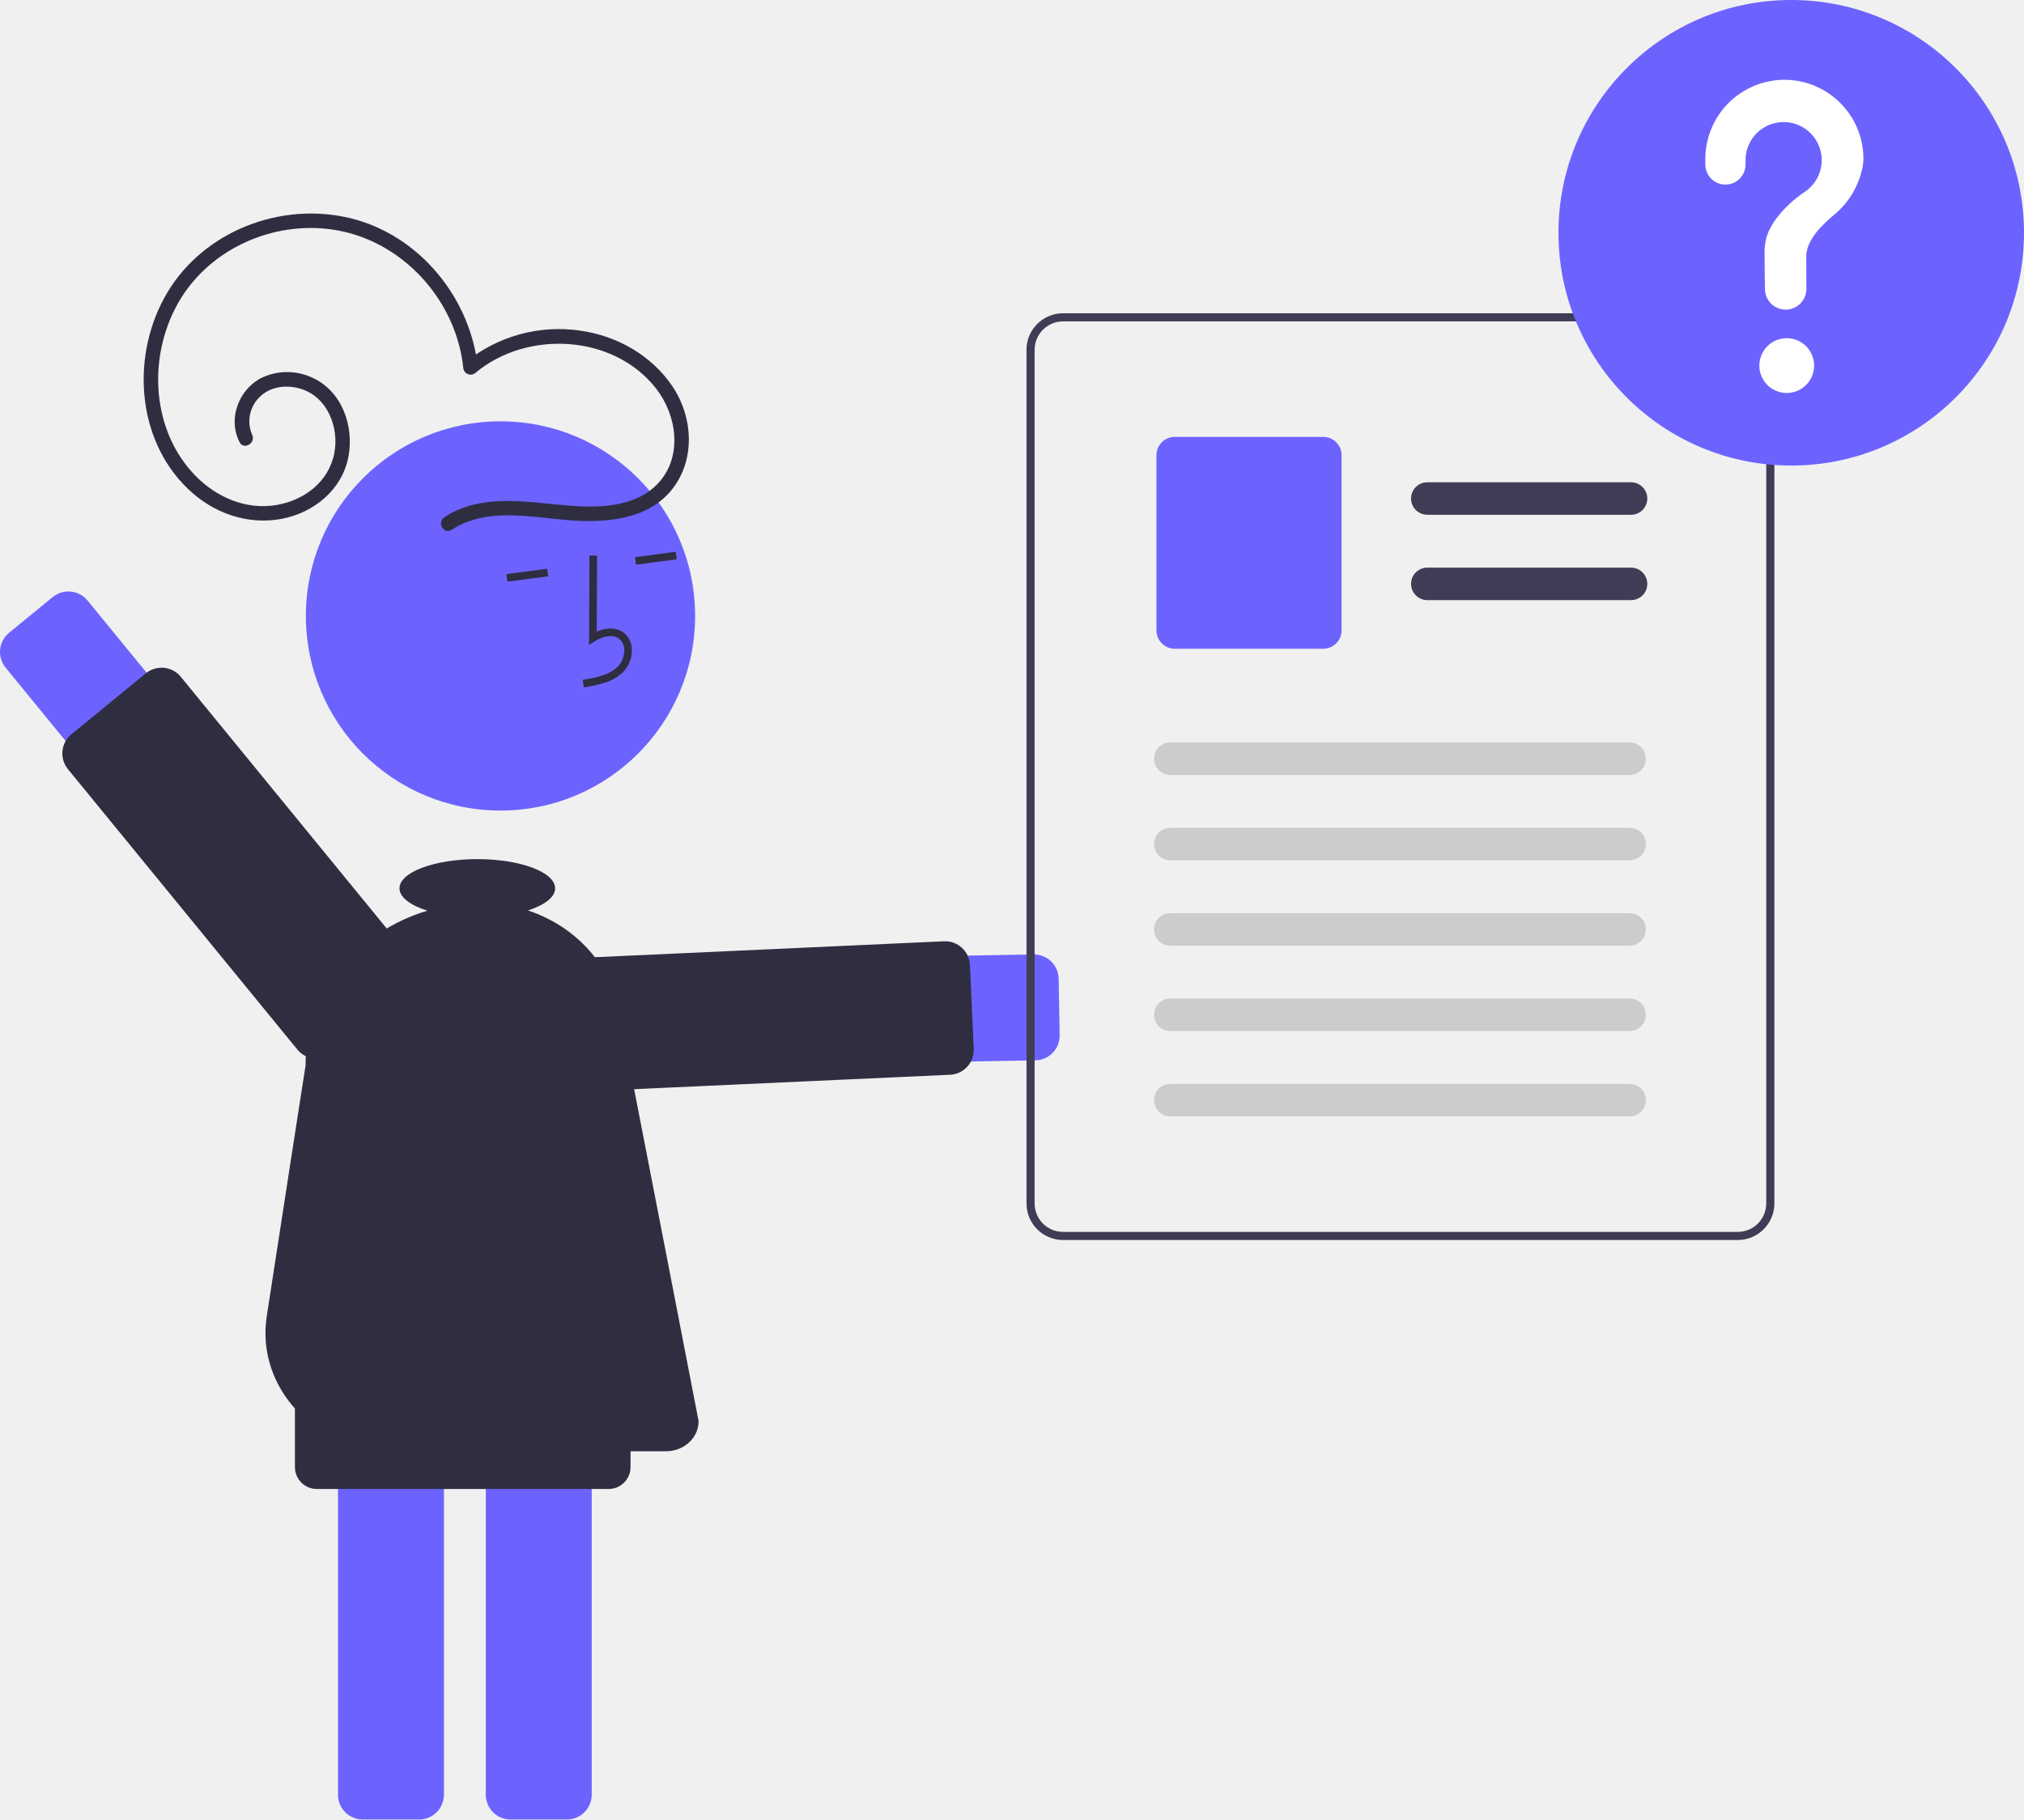
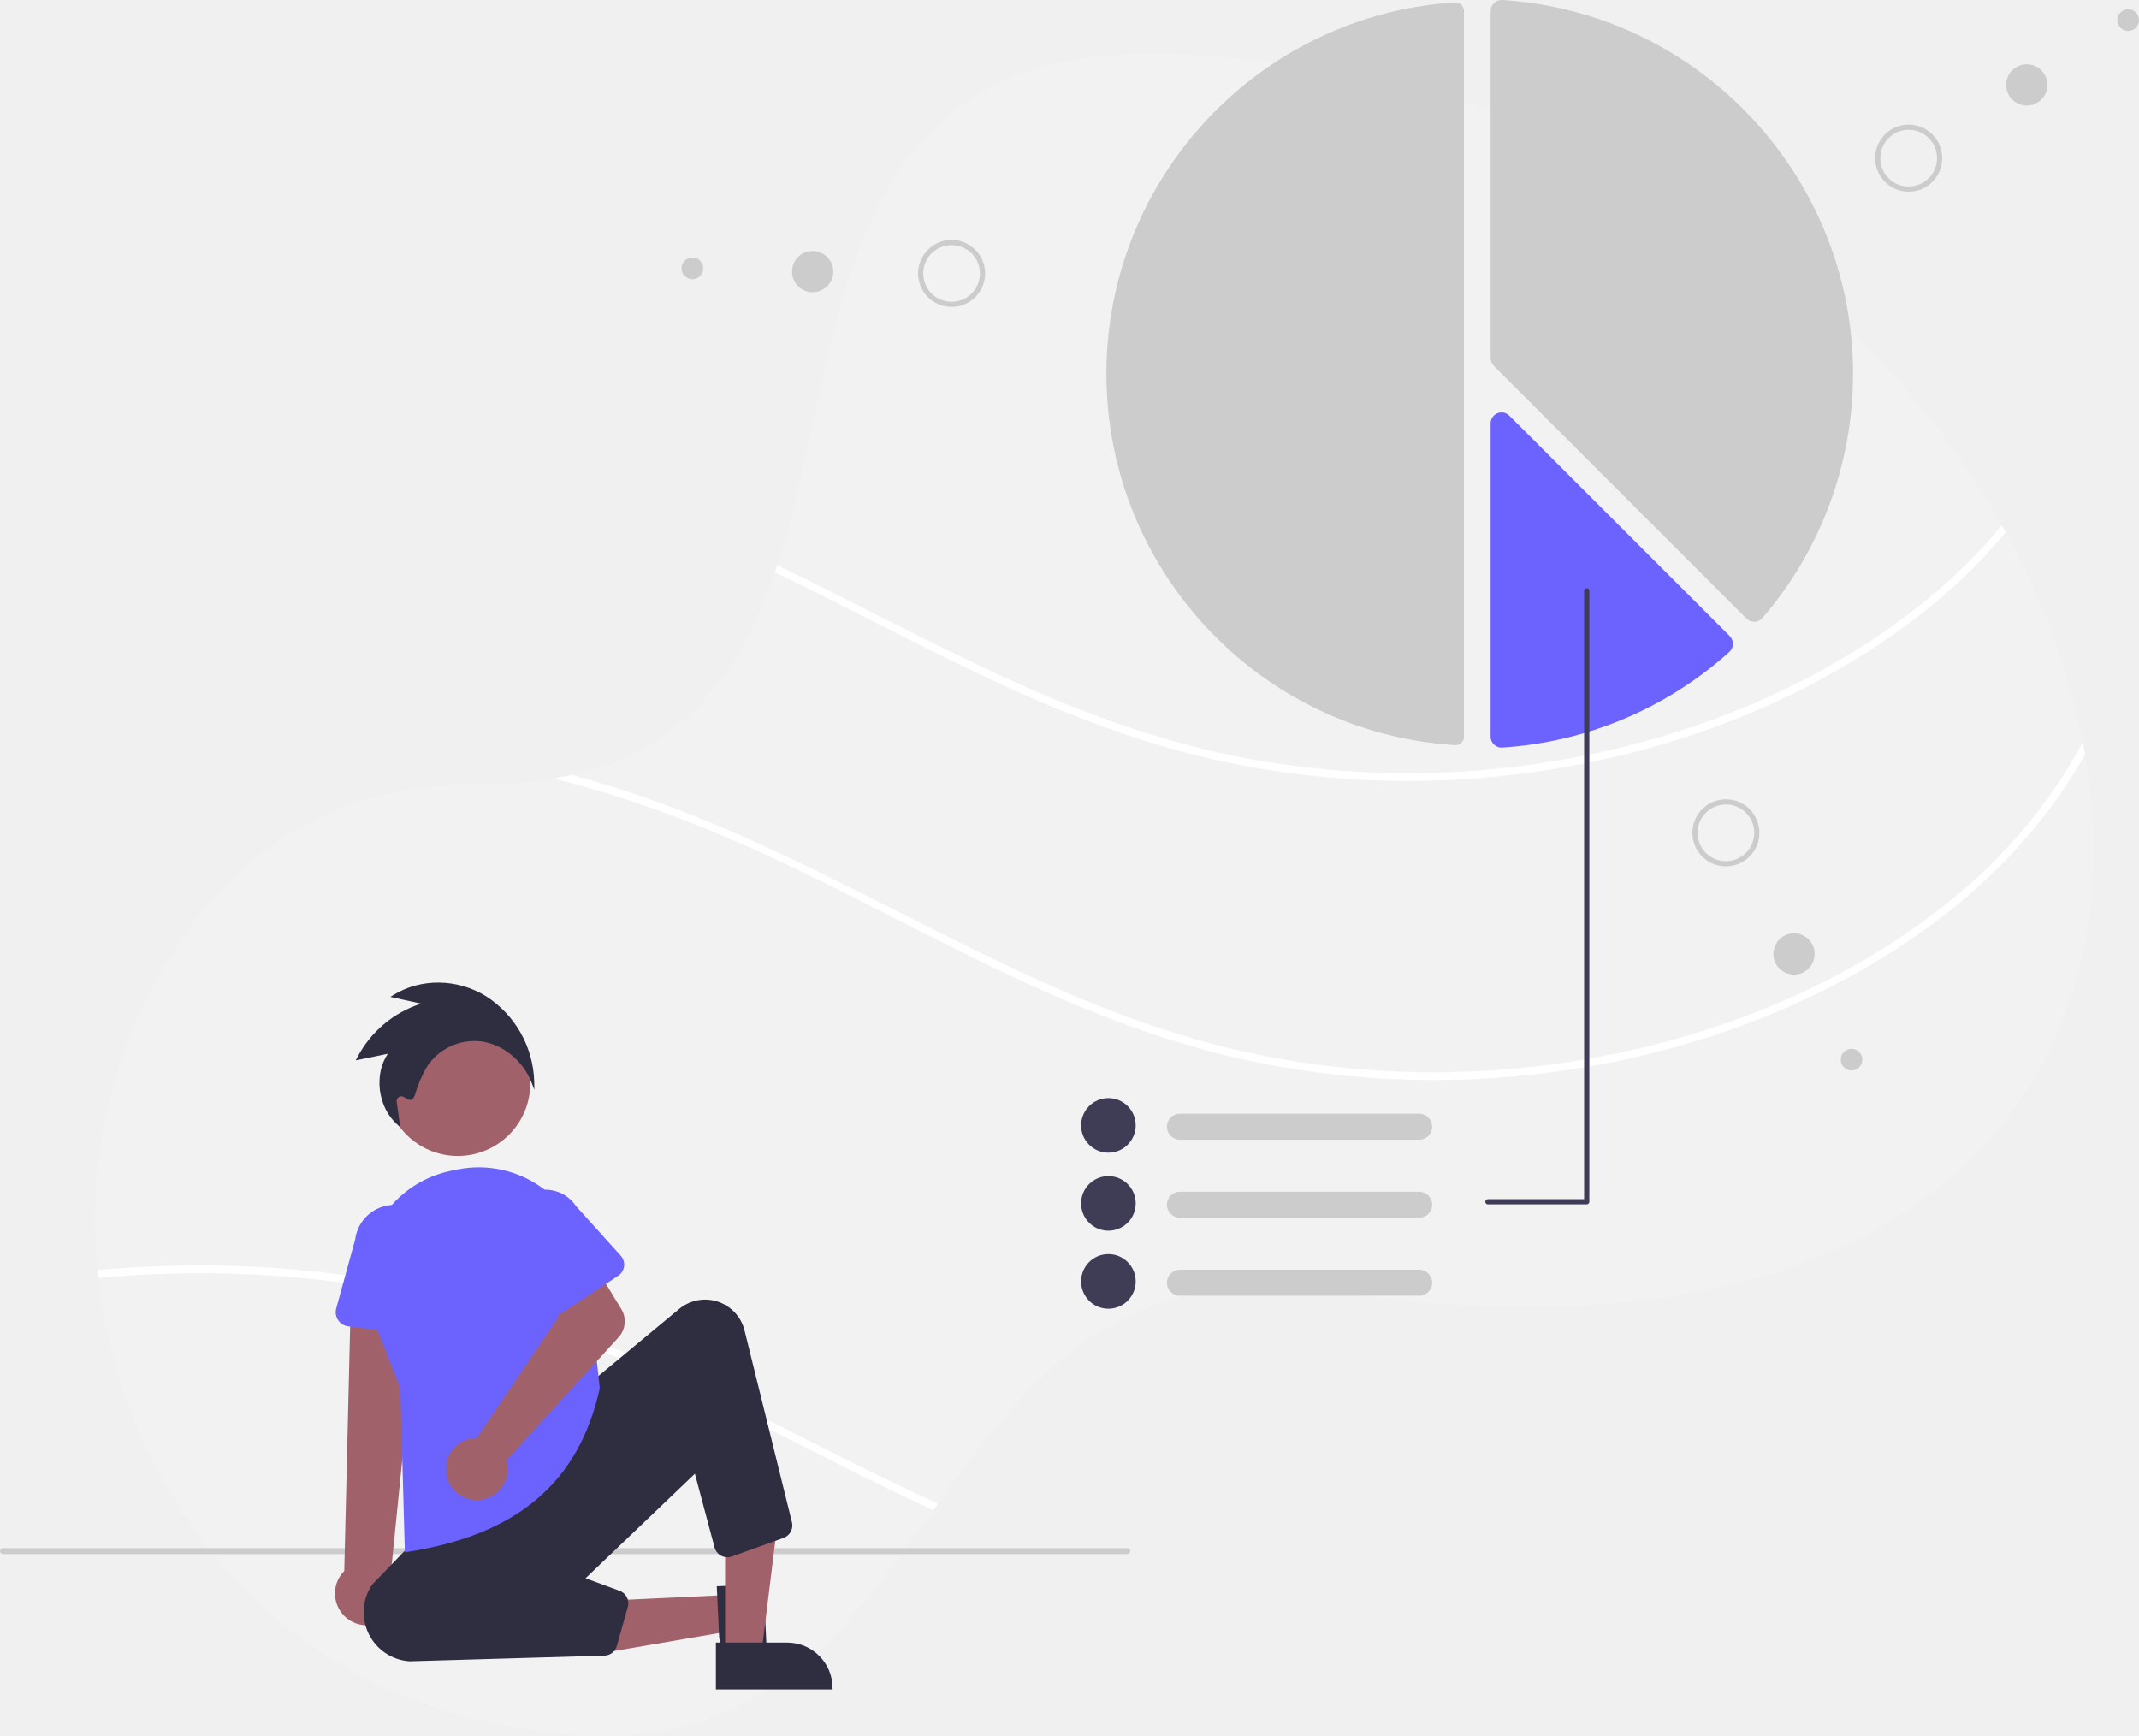
- <svg xmlns="http://www.w3.org/2000/svg" id="a717a37e-e407-426a-be0b-43d4b21f64ff" data-name="Layer 1" width="516.171" height="464.019" viewBox="0 0 516.171 464.019">
-   <path d="M605.943,488.406l-112.518,1.979a13.508,13.508,0,1,1-.475-27.012l112.518-1.978a6.326,6.326,0,0,1,6.436,6.214l.252,14.362a6.326,6.326,0,0,1-5.791,6.414Q606.155,488.402,605.943,488.406Z" transform="translate(-341.9143 -217.9903)" fill="#6c63ff" />
-   <path d="M584.213,492.077l-92.311,4.214a6.325,6.325,0,0,1-6.608-6.03l-.977-21.401a6.326,6.326,0,0,1,6.031-6.608l92.311-4.214a6.325,6.325,0,0,1,6.608,6.03l.977,21.401a6.334,6.334,0,0,1-5.792,6.593C584.373,492.068,584.293,492.073,584.213,492.077Z" transform="translate(-341.9143 -217.9903)" fill="#2f2e41" />
-   <path d="M428.108,675.684V555.967a6.333,6.333,0,0,1,6.326-6.326h14.364a6.333,6.333,0,0,1,6.326,6.326V675.684a6.333,6.333,0,0,1-6.326,6.326H434.433A6.333,6.333,0,0,1,428.108,675.684Z" transform="translate(-341.9143 -217.9903)" fill="#6c63ff" />
-   <path d="M465.802,675.684V555.967a6.333,6.333,0,0,1,6.326-6.326H486.492a6.333,6.333,0,0,1,6.326,6.326V675.684a6.333,6.333,0,0,1-6.326,6.326H472.128A6.333,6.333,0,0,1,465.802,675.684Z" transform="translate(-341.9143 -217.9903)" fill="#6c63ff" />
-   <circle cx="127.639" cy="157.08" r="49.633" fill="#6c63ff" />
-   <path d="M496.419,392.017a11.771,11.771,0,0,0,4.299-2.523,7.915,7.915,0,0,0,2.314-6.266,5.325,5.325,0,0,0-2.367-4.098c-1.775-1.139-4.149-1.142-6.566-.077l.091-19.376-1.946-.009-.108,22.779,1.5-.943c1.739-1.092,4.223-1.861,5.977-.735a3.42,3.42,0,0,1,1.481,2.646,5.981,5.981,0,0,1-1.72,4.672c-2.149,2.053-5.285,2.695-8.861,3.269l.308,1.922A32.079,32.079,0,0,0,496.419,392.017Z" transform="translate(-341.9143 -217.9903)" fill="#2f2e41" />
-   <rect x="503.944" y="359.375" width="10.483" height="1.946" transform="translate(-384.7108 -148.2221) rotate(-7.5232)" fill="#2f2e41" />
-   <rect x="471.14" y="363.706" width="10.483" height="1.946" transform="translate(-385.5602 -152.4797) rotate(-7.5232)" fill="#2f2e41" />
-   <path d="M364.254,371.152l71.261,87.097a13.507,13.507,0,1,1-20.908,17.107l-71.262-87.097a6.325,6.325,0,0,1,.89-8.901l11.117-9.096a6.326,6.326,0,0,1,8.902.89Z" transform="translate(-341.9143 -217.9903)" fill="#6c63ff" />
-   <path d="M388.02,390.591l58.516,71.519a6.325,6.325,0,0,1-.89,8.901l-18.988,15.536a6.325,6.325,0,0,1-8.902-.89l-58.516-71.519a6.333,6.333,0,0,1,.89-8.901l18.989-15.536a6.326,6.326,0,0,1,8.902.89Z" transform="translate(-341.9143 -217.9903)" fill="#2f2e41" />
-   <path id="b687333e-18de-4d8a-8832-7c3edcdf36cf" data-name="Path 336" d="M793.716,303.645a9.427,9.427,0,0,0-8.621-5.768H613.023a9.333,9.333,0,0,0-9.328,9.328V524.893a9.333,9.333,0,0,0,9.328,9.328H785.102a9.34,9.34,0,0,0,9.328-9.328V307.205a9.161,9.161,0,0,0-.707-3.56Zm-1.364,221.248a7.265,7.265,0,0,1-7.256,7.256H613.023a7.258,7.258,0,0,1-7.256-7.255V307.206a7.266,7.266,0,0,1,7.256-7.256H785.102a7.292,7.292,0,0,1,6.735,4.565,8.045,8.045,0,0,1,.273.819,7.195,7.195,0,0,1,.248,1.873Z" transform="translate(-341.9143 -217.9903)" fill="#3f3d56" />
-   <path id="eca15e8c-c9ce-4149-9dd0-d1ea6c849243" data-name="Path 337" d="M757.807,349.272H705.976a4.147,4.147,0,1,1,0-8.293h51.831a4.147,4.147,0,1,1,0,8.293Z" transform="translate(-341.9143 -217.9903)" fill="#3f3d56" />
-   <path id="b9f37388-2aff-4ffa-881f-18e269279f19" data-name="Path 338" d="M757.807,371.041H705.976a4.147,4.147,0,1,1,0-8.293h51.831a4.147,4.147,0,1,1,0,8.293Z" transform="translate(-341.9143 -217.9903)" fill="#3f3d56" />
-   <path id="ab29eed0-504d-400c-b1ab-2256c8d671ed" data-name="Path 339" d="M679.382,383.436H641.505a4.67,4.67,0,0,1-4.665-4.665V334.073a4.67,4.67,0,0,1,4.665-4.665h37.878a4.67,4.67,0,0,1,4.665,4.665V378.771A4.67,4.67,0,0,1,679.382,383.436Z" transform="translate(-341.9143 -217.9903)" fill="#6c63ff" />
-   <path id="fa5fec34-0c55-4409-8f72-9659063fc84a" data-name="Path 340" d="M757.447,415.616H640.31a4.147,4.147,0,0,1,0-8.293H757.447a4.147,4.147,0,1,1,0,8.293Z" transform="translate(-341.9143 -217.9903)" fill="#ccc" />
-   <path id="a43251d6-16e2-4557-b881-b3d221f9e0a0" data-name="Path 341" d="M757.447,437.385H640.31a4.147,4.147,0,0,1,0-8.293H757.447a4.147,4.147,0,1,1,0,8.293Z" transform="translate(-341.9143 -217.9903)" fill="#ccc" />
-   <path id="b1a9b5d8-150e-43cf-a101-e2528d51164c" data-name="Path 342" d="M757.447,459.153H640.31a4.147,4.147,0,0,1,0-8.293H757.447a4.147,4.147,0,1,1,0,8.293Z" transform="translate(-341.9143 -217.9903)" fill="#ccc" />
-   <path id="fb13d629-1d1d-4a08-ba0c-67ba8ed3b5d8" data-name="Path 343" d="M757.447,480.922H640.31a4.147,4.147,0,0,1,0-8.293H757.447a4.147,4.147,0,1,1,0,8.293Z" transform="translate(-341.9143 -217.9903)" fill="#ccc" />
-   <path id="f81dc734-d8e2-4a40-b2eb-9530c4619ee2" data-name="Path 344" d="M757.447,502.691H640.31a4.147,4.147,0,0,1,0-8.293H757.447a4.147,4.147,0,1,1,0,8.293Z" transform="translate(-341.9143 -217.9903)" fill="#ccc" />
-   <circle id="bb95e310-3287-4bad-95b8-3adafab6ad5a" data-name="Ellipse 44" cx="456.809" cy="59.362" r="59.362" fill="#6c63ff" />
-   <circle cx="455.66" cy="93.237" r="6.985" fill="#fff" />
-   <path d="M796.826,238.343a20.213,20.213,0,0,0-20.01,19.864c-.001.101-.002.809-.002,1.736a5.124,5.124,0,0,0,5.124,5.124h0a5.128,5.128,0,0,0,5.126-5.129v-.003c-.001-.63-.001-1.067-.001-1.094a9.718,9.718,0,1,1,14.96,8.181l.002.002s-7.293,4.695-9.516,11.136l.002 0a14.274,14.274,0,0,0-.588,4.065c0,.566.033,5.515.098,9.532a5.282,5.282,0,0,0,5.283,5.196h0a5.284,5.284,0,0,0,5.283-5.284l-0-.032c-.022-3.679-.034-7.963-.034-8.274,0-3.955,3.815-7.895,6.949-10.465a21.077,21.077,0,0,0,7.249-11.54,13.174,13.174,0,0,0,.38-2.86A20.157,20.157,0,0,0,796.972,238.342Q796.899,238.342,796.826,238.343Z" transform="translate(-341.9143 -217.9903)" fill="#fff" />
-   <path d="M457.111,353.111c8.886-5.842,20.055-3.214,29.931-2.451,8.924.69,19.502.01,25.779-7.281,6.53-7.586,5.985-18.848.578-26.872-5.322-7.897-14.155-12.884-23.501-14.199a37.702,37.702,0,0,0-29.3,8.091l3.176,1.316c-1.851-17.695-14.861-33.691-32.317-38.03-17.661-4.39-37.412,3.102-46.835,18.85-9.289,15.524-8.189,37.187,5.182,50.088,6.421,6.196,15.156,9.352,24.02,7.668,8.175-1.553,15.439-7.513,16.969-15.929,1.418-7.802-1.68-16.663-9.268-20.07a15.13,15.13,0,0,0-13.224.211,12.855,12.855,0,0,0-6.518,10.283,11.363,11.363,0,0,0,1.209,5.936c1.053,2.15,4.264.266,3.213-1.878a8.628,8.628,0,0,1,1.783-9.47c2.758-2.882,7.113-3.36,10.778-2.182,6.707,2.156,9.668,9.85,8.404,16.377-1.416,7.311-7.657,12.009-14.764,13.212-7.728,1.308-15.265-1.955-20.63-7.444-11.235-11.494-12.208-30.008-4.629-43.726,7.689-13.917,24.089-21.39,39.711-19.056,15.448,2.308,28.17,14.459,32.134,29.44a37.702,37.702,0,0,1,1.06,5.721,1.889,1.889,0,0,0,3.176,1.316c13.2-10.963,35.155-9.787,45.978,4.004,5.308,6.763,6.872,17.266.674,24.06-5.902,6.469-15.703,6.476-23.764,5.767-10.312-.906-21.648-3.037-30.885,3.035-1.993,1.31-.131,4.534,1.878,3.213Z" transform="translate(-341.9143 -217.9903)" fill="#2f2e41" />
-   <path d="M497.133,597.715H422.71a5.588,5.588,0,0,1-5.582-5.582V567.325a5.588,5.588,0,0,1,5.582-5.582h74.423a5.588,5.588,0,0,1,5.582,5.582v24.808A5.588,5.588,0,0,1,497.133,597.715Z" transform="translate(-341.9143 -217.9903)" fill="#2f2e41" />
-   <path d="M499.676,475.407c-2.33-11.916-11.38-21.353-23.126-25.233,4.242-1.365,6.938-3.386,6.938-5.646,0-4.11-8.885-7.442-19.846-7.442s-19.846,3.332-19.846,7.442c0,2.293,2.77,4.343,7.119,5.708-18.008,5.369-31.078,21.041-31.078,39.496,0,0-5.543,35.535-9.895,63.941-2.784,18.173,12.429,34.416,32.229,34.416h69.633c4.561,0,8.272-3.44,8.272-7.669C520.077,580.418,507.246,514.116,499.676,475.407Z" transform="translate(-341.9143 -217.9903)" fill="#2f2e41" />
+ <svg xmlns="http://www.w3.org/2000/svg" id="e45c6247-7ba1-4066-b859-3edfb03c39f5" data-name="Layer 1" width="724.797" height="588.172" viewBox="0 0 724.797 588.172">
+   <path d="M930.373,515.185c-.795,1.529-1.625,3.032-2.481,4.526-32.832,57.199-109.208,92.722-238.013,73.921-73.135-11.183-104.281,29.836-134.44,71.85-.516.725-1.031,1.45-1.555,2.175-31.583,44.059-62.852,88.24-141.036,73.554-82.885-13.105-134.038-80.404-141.953-152.254-.096-.874-.183-1.756-.262-2.63-4.447-46.584,9.296-94.819,44.356-131.234,21.178-21.99,51.267-33.671,82.326-33.304a151.325,151.325,0,0,0,27.922-2.071c2.036-.358,4.01-.751,5.932-1.197,39.568-9.042,57.802-35.925,68.985-68.731.262-.778.524-1.555.778-2.341,25.677-78.237,13.804-188.048,153.399-171.894,124.917,9.208,216.591,78.473,261.558,158.387.446.804.891,1.608,1.328,2.411a243.744,243.744,0,0,1,26.14,71.038c.28,1.398.533,2.796.769,4.194C950.485,448.699,946.317,484.772,930.373,515.185Z" transform="translate(-237.6015 -155.9141)" fill="#f2f2f2" />
+   <path d="M917.215,336.354a191.296,191.296,0,0,1-30.115,28.752C844.037,398.131,789.494,416.041,735.685,419.798a300.836,300.836,0,0,1-82.579-5.609c-27.608-5.784-53.94-15.971-79.443-27.87-24.804-11.576-48.873-24.629-73.51-36.528.262-.778.524-1.555.778-2.341,26.865,12.93,53.18,27.18,80.36,39.498,25.607,11.611,52.114,21.082,79.836,26.149a299.78,299.78,0,0,0,83.855,3.285c53.661-5.399,108.248-25.197,149.502-60.615a178.512,178.512,0,0,0,21.405-21.824C916.333,334.746,916.779,335.55,917.215,336.354Z" transform="translate(-237.6015 -155.9141)" fill="#fff" />
+   <path d="M730.774,156.736q-.094,0-.188.006C664.37,160.89,612.5,216.161,612.5,282.572c0,66.411,51.87,121.682,118.086,125.829a2.876,2.876,0,0,0,2.168-.779,2.846,2.846,0,0,0,.906-2.094v-245.912a2.886,2.886,0,0,0-2.887-2.88Z" transform="translate(-237.6015 -155.9141)" fill="#ccc" />
+   <path d="M832.015,366.6a3.713,3.713,0,0,1-2.618-1.084l-85.617-85.617a3.673,3.673,0,0,1-1.083-2.614v-117.67a3.66,3.66,0,0,1,1.166-2.692,3.716,3.716,0,0,1,2.782-1.001C813.292,160.097,865.5,215.729,865.5,282.572A126.893,126.893,0,0,1,834.821,365.313a3.717,3.717,0,0,1-2.669,1.285Q832.083,366.601,832.015,366.6Z" transform="translate(-237.6015 -155.9141)" fill="#ccc" />
+   <path d="M746.408,409.229a3.727,3.727,0,0,1-2.545-1.007,3.662,3.662,0,0,1-1.167-2.695V299.358a3.697,3.697,0,0,1,6.31-2.614l74.711,74.711a3.704,3.704,0,0,1-.139,5.367,127.174,127.174,0,0,1-76.942,32.399C746.561,409.227,746.484,409.229,746.408,409.229Z" transform="translate(-237.6015 -155.9141)" fill="#6c63ff" />
+   <path d="M944.125,411.585c-11.987,21.256-28.91,40.005-48.288,54.866-43.063,33.025-97.606,50.935-151.415,54.692a300.836,300.836,0,0,1-82.579-5.609c-27.608-5.784-53.94-15.971-79.443-27.87-25.965-12.118-51.136-25.861-76.988-38.205-25.825-12.336-52.368-22.855-80.176-29.74,2.036-.358,4.01-.751,5.932-1.197q2.726.708,5.434,1.468c54.377,15.202,102.368,45.16,153.425,68.303,25.607,11.611,52.114,21.082,79.836,26.149a299.78,299.78,0,0,0,83.855,3.285c53.661-5.399,108.248-25.197,149.502-60.615a174.255,174.255,0,0,0,40.136-49.72C943.635,408.789,943.889,410.187,944.125,411.585Z" transform="translate(-237.6015 -155.9141)" fill="#fff" />
+   <path d="M404.277,598.218c53.573,14.975,100.944,44.277,151.162,67.264-.516.725-1.031,1.45-1.555,2.175-1.276-.585-2.542-1.171-3.809-1.765-25.965-12.118-51.136-25.861-76.988-38.205-26.376-12.598-53.495-23.301-81.95-30.177a366.179,366.179,0,0,0-120.243-8.553c-.096-.874-.183-1.756-.262-2.63A368.936,368.936,0,0,1,404.277,598.218Z" transform="translate(-237.6015 -155.9141)" fill="#fff" />
+   <path d="M619.602,682.515h-381a1,1,0,1,1,0-2h381a1,1,0,0,1,0,2Z" transform="translate(-237.6015 -155.9141)" fill="#ccc" />
+   <circle cx="155.119" cy="367.136" r="24.561" fill="#a0616a" />
+   <polygon points="247.019 540.442 247.592 552.689 200.629 560.729 199.783 542.655 247.019 540.442" fill="#a0616a" />
+   <path d="M496.345,692.677l1.304,27.841-.499.023a18.991,18.991,0,0,1-11.017-2.665c-2.998-1.911-4.724-4.557-4.86-7.451l0-.001-.796-17.004Z" transform="translate(-237.6015 -155.9141)" fill="#2f2e41" />
+   <polygon points="245.705 560.594 257.965 560.593 263.797 513.305 245.703 513.306 245.705 560.594" fill="#a0616a" />
+   <path d="M480.179,712.505l24.144-.001h.001a15.386,15.386,0,0,1,15.386,15.386v.5l-39.531.001Z" transform="translate(-237.6015 -155.9141)" fill="#2f2e41" />
+   <path d="M367.564,705.053a10.743,10.743,0,0,0,2.501-16.282l9.785-97.354-23.305,1.629-2.29,95.184a10.801,10.801,0,0,0,13.309,16.823Z" transform="translate(-237.6015 -155.9141)" fill="#a0616a" />
+   <path d="M379.736,608.292,355.587,605.349a4.817,4.817,0,0,1-4.062-6.058l6.431-23.386a13.377,13.377,0,0,1,26.549,3.314l.63,24.168a4.817,4.817,0,0,1-5.398,4.905Z" transform="translate(-237.6015 -155.9141)" fill="#6c63ff" />
+   <path d="M376.358,718.843a16.662,16.662,0,0,1-12.635-26.002l15.774-16.376,57.5-51.5,30.74-25.509a13.765,13.765,0,0,1,22.153,7.29L505.951,671.715a4.49,4.49,0,0,1-2.844,5.314L485.598,683.332a4.5,4.5,0,0,1-5.872-3.074l-6.66-24.976L436.008,690.709l11.562,4.256a4.519,4.519,0,0,1,2.777,5.444L446.61,713.647a4.482,4.482,0,0,1-4.2,3.275Z" transform="translate(-237.6015 -155.9141)" fill="#2f2e41" />
+   <path d="M374.787,681.917l-1.521-55.554-9.594-24.366a36.666,36.666,0,0,1,26.671-49.346q1.185-.246,2.363-.479h0a36.661,36.661,0,0,1,43.623,32.372l4.509,41.822-.018.08c-7.189,31.978-27.992,49.576-65.47,55.384Z" transform="translate(-237.6015 -155.9141)" fill="#6c63ff" />
+   <path d="M397.478,643.328a10.526,10.526,0,0,1,1.653-.123l27.759-41.096-5.257-10.841,15.323-10.072,11.172,18.287a8,8,0,0,1-.912,9.558l-37.992,41.713a10.497,10.497,0,1,1-11.745-7.425Z" transform="translate(-237.6015 -155.9141)" fill="#a0616a" />
+   <path d="M424.461,601.345a4.495,4.495,0,0,1-2.861-2.42l-9.6-20.443a12.497,12.497,0,0,1,20.779-13.891l15.168,16.833a4.5,4.5,0,0,1-.853,6.761l-18.931,12.576A4.495,4.495,0,0,1,424.461,601.345Z" transform="translate(-237.6015 -155.9141)" fill="#6c63ff" />
+   <path d="M718.485,542.101h-81.07a4.406,4.406,0,0,1,0-8.812h81.07a4.406,4.406,0,0,1,0,8.812Z" transform="translate(-237.6015 -155.9141)" fill="#ccc" />
+   <path d="M613.182,546.507a9.253,9.253,0,1,1,9.253-9.253A9.263,9.263,0,0,1,613.182,546.507Z" transform="translate(-237.6015 -155.9141)" fill="#3f3d56" />
+   <path d="M718.485,568.537h-81.07a4.406,4.406,0,1,1,0-8.812h81.07a4.406,4.406,0,1,1,0,8.812Z" transform="translate(-237.6015 -155.9141)" fill="#ccc" />
+   <path d="M613.182,572.943a9.253,9.253,0,1,1,9.253-9.253A9.263,9.263,0,0,1,613.182,572.943Z" transform="translate(-237.6015 -155.9141)" fill="#3f3d56" />
+   <path d="M718.485,594.973h-81.07a4.406,4.406,0,0,1,0-8.812h81.07a4.406,4.406,0,0,1,0,8.812Z" transform="translate(-237.6015 -155.9141)" fill="#ccc" />
+   <path d="M613.182,599.379a9.253,9.253,0,1,1,9.253-9.253A9.263,9.263,0,0,1,613.182,599.379Z" transform="translate(-237.6015 -155.9141)" fill="#3f3d56" />
+   <path d="M741.777,564.012h33.485a.881.881,0,0,0,.881-.881V356.12a.881.881,0,1,0-1.762,0V562.25H741.777a.881.881,0,1,0,0,1.762Z" transform="translate(-237.6015 -155.9141)" fill="#3f3d56" />
+   <path d="M885.263,220.82h0a11.358,11.358,0,1,1,10.409-12.233A11.358,11.358,0,0,1,885.263,220.82Zm-.14-1.742h0a9.61,9.61,0,1,0-10.351-8.808A9.61,9.61,0,0,0,885.123,219.078Z" transform="translate(-237.6015 -155.9141)" fill="#ccc" />
+   <circle cx="686.77" cy="28.774" r="6.989" fill="#ccc" />
+   <circle cx="721.125" cy="6.815" r="3.671" fill="#ccc" />
+   <path d="M831.896,444.374a11.358,11.358,0,1,1-3.215-15.737h0A11.37,11.37,0,0,1,831.896,444.374Zm-17.494-11.559a9.61,9.61,0,1,0,13.316-2.72h0A9.621,9.621,0,0,0,814.402,432.815Z" transform="translate(-237.6015 -155.9141)" fill="#ccc" />
+   <circle cx="607.901" cy="323.241" r="6.989" fill="#ccc" />
+   <circle cx="627.397" cy="359.051" r="3.671" fill="#ccc" />
+   <path d="M549.879,253.62a11.358,11.358,0,1,1,15.225,5.117h0A11.37,11.37,0,0,1,549.879,253.62Zm18.777-9.331a9.61,9.61,0,1,0-4.329,12.883h0A9.621,9.621,0,0,0,568.656,244.289Z" transform="translate(-237.6015 -155.9141)" fill="#ccc" />
+   <circle cx="275.365" cy="92.022" r="6.989" fill="#ccc" />
+   <circle cx="234.607" cy="90.915" r="3.671" fill="#ccc" />
+   <path d="M418.676,525.199l-1.024-2.609c-2.824-7.199-9.578-12.732-16.806-13.769a19.208,19.208,0,0,0-18.638,8.642,42.1,42.1,0,0,0-3.932,9.203c-.322.957-.647,1.649-1.271,1.858-.702.253-1.401-.18-2.559-.898a1.602,1.602,0,0,0-2.43,1.578l1.214,8.67-1.016-.904c-6.613-5.886-7.971-16.961-3.194-23.988l-10.871,2.234.49-.935a37.127,37.127,0,0,1,21.644-18.28l-10.413-2.293,1.053-.649c9.325-5.745,21.627-5.583,31.34.403a35.543,35.543,0,0,1,16.356,28.935Z" transform="translate(-237.6015 -155.9141)" fill="#2f2e41" />
</svg>
